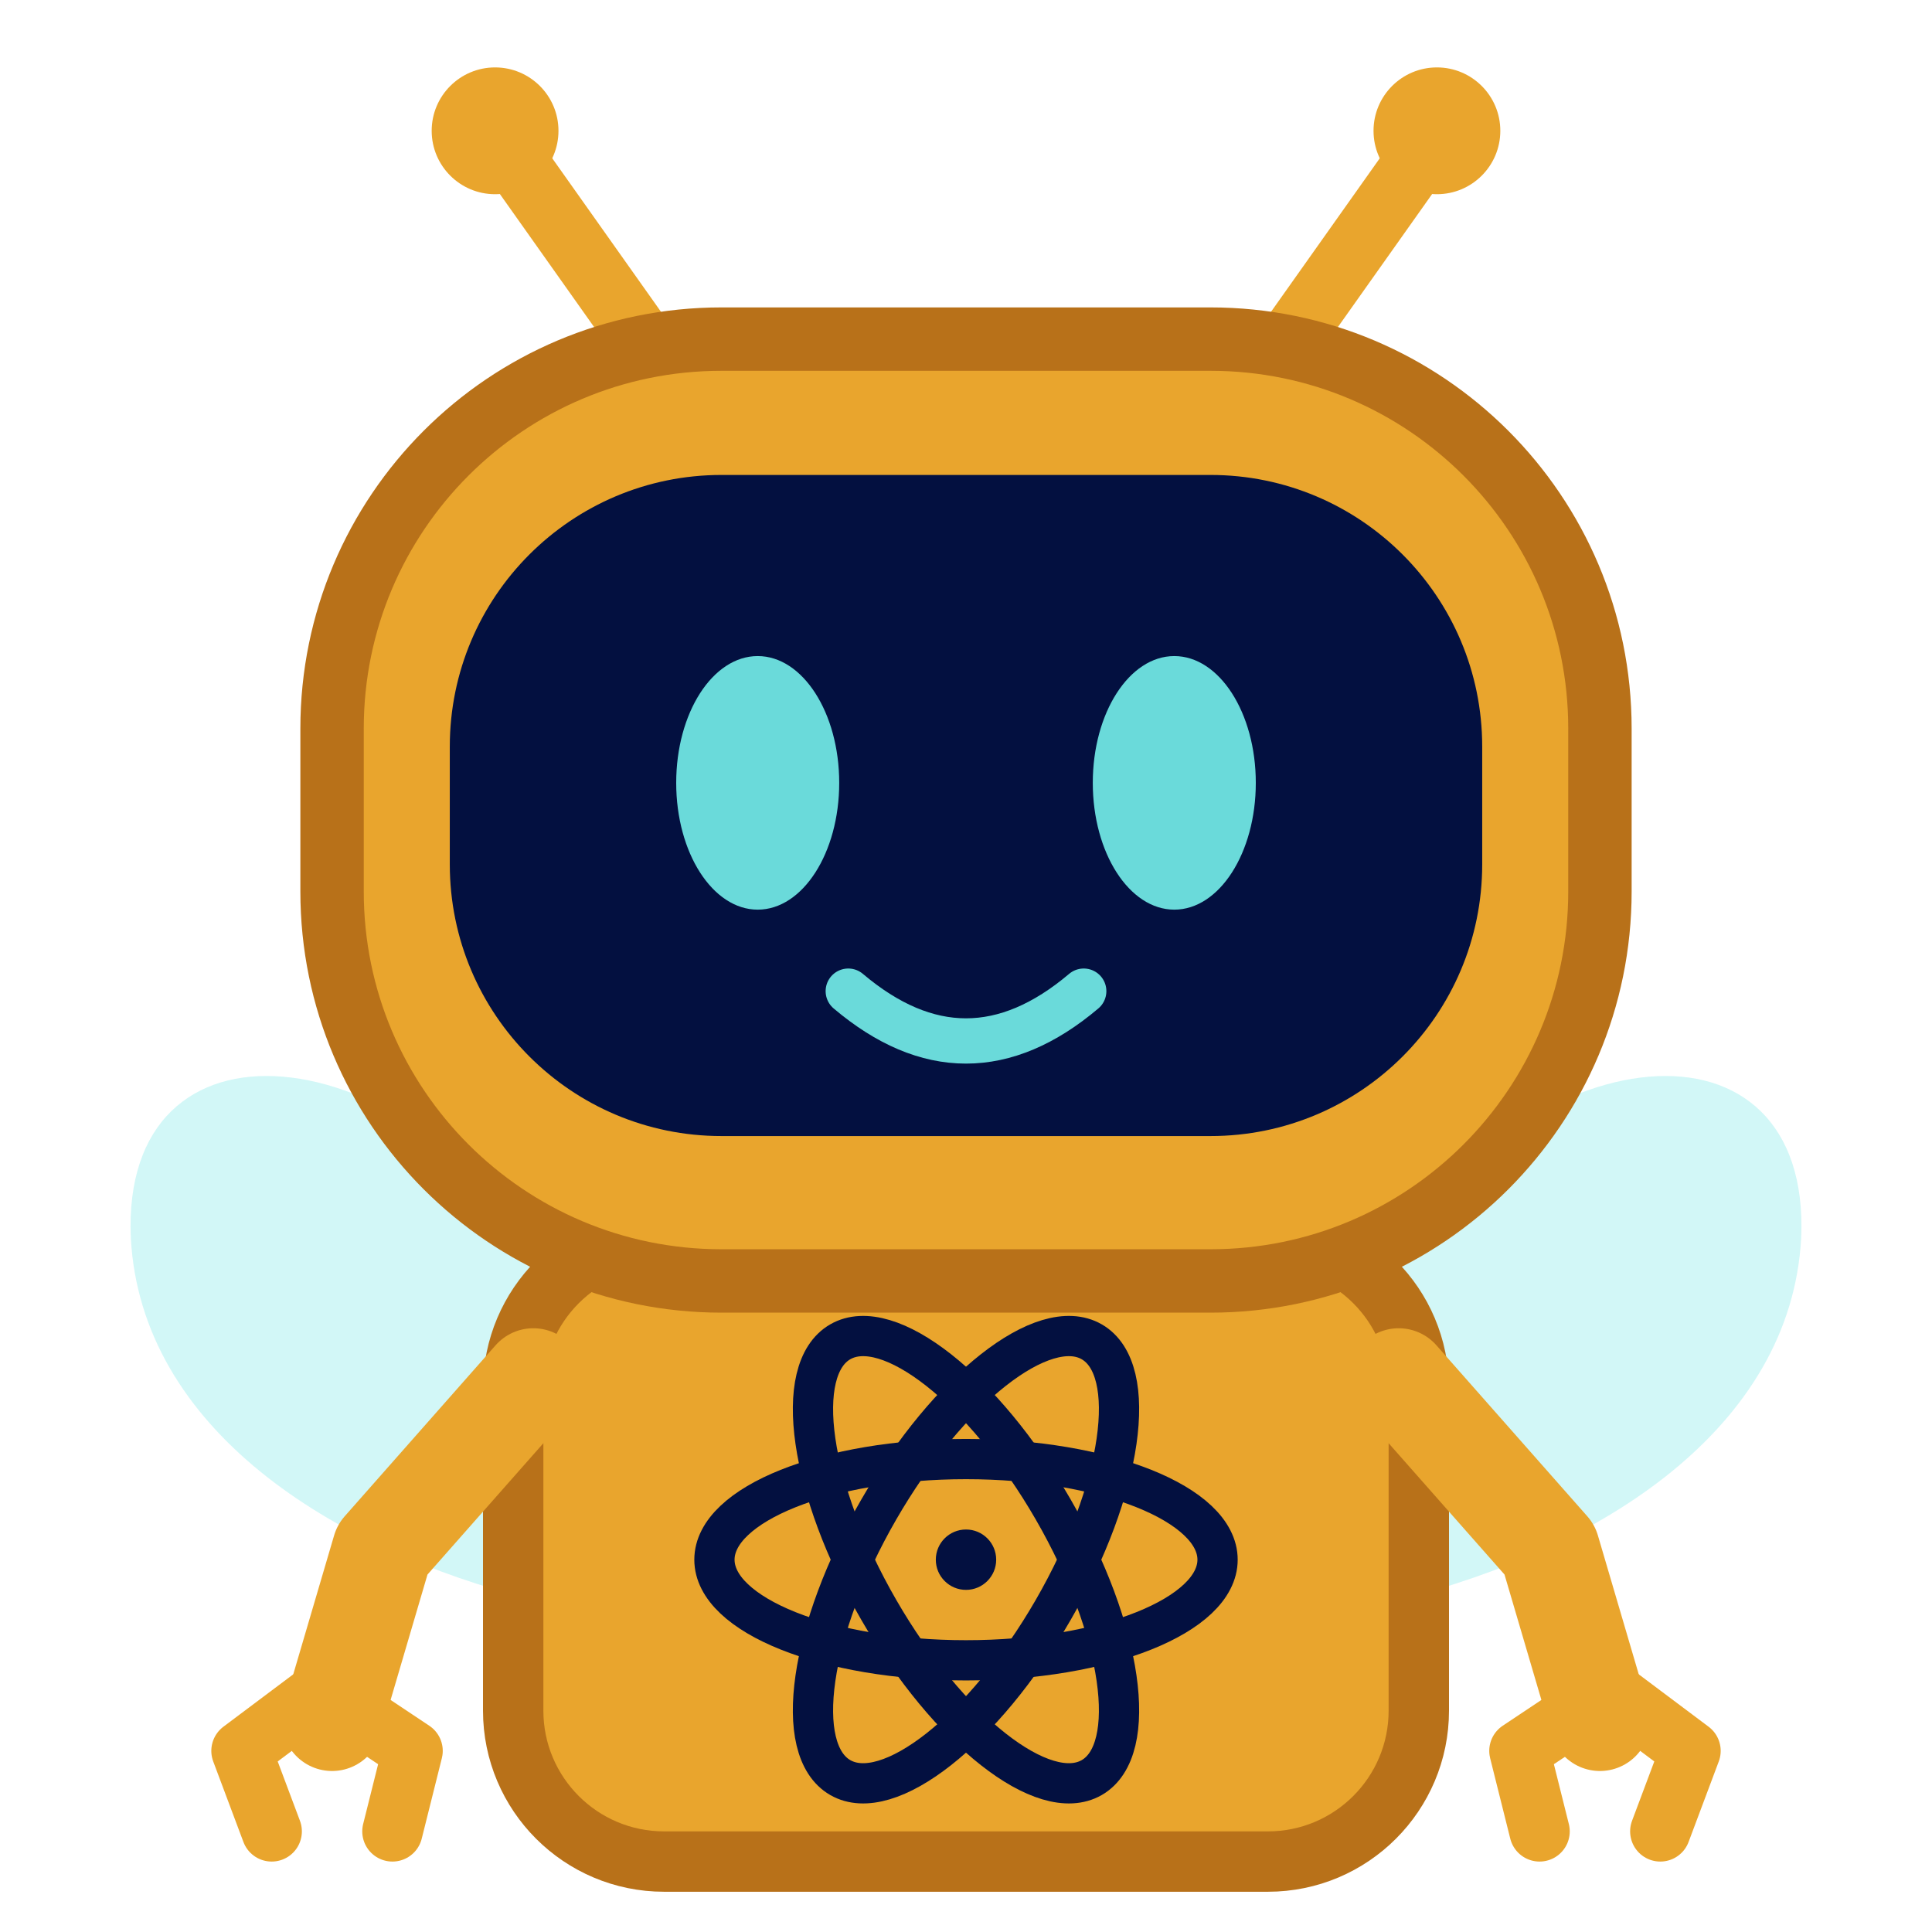
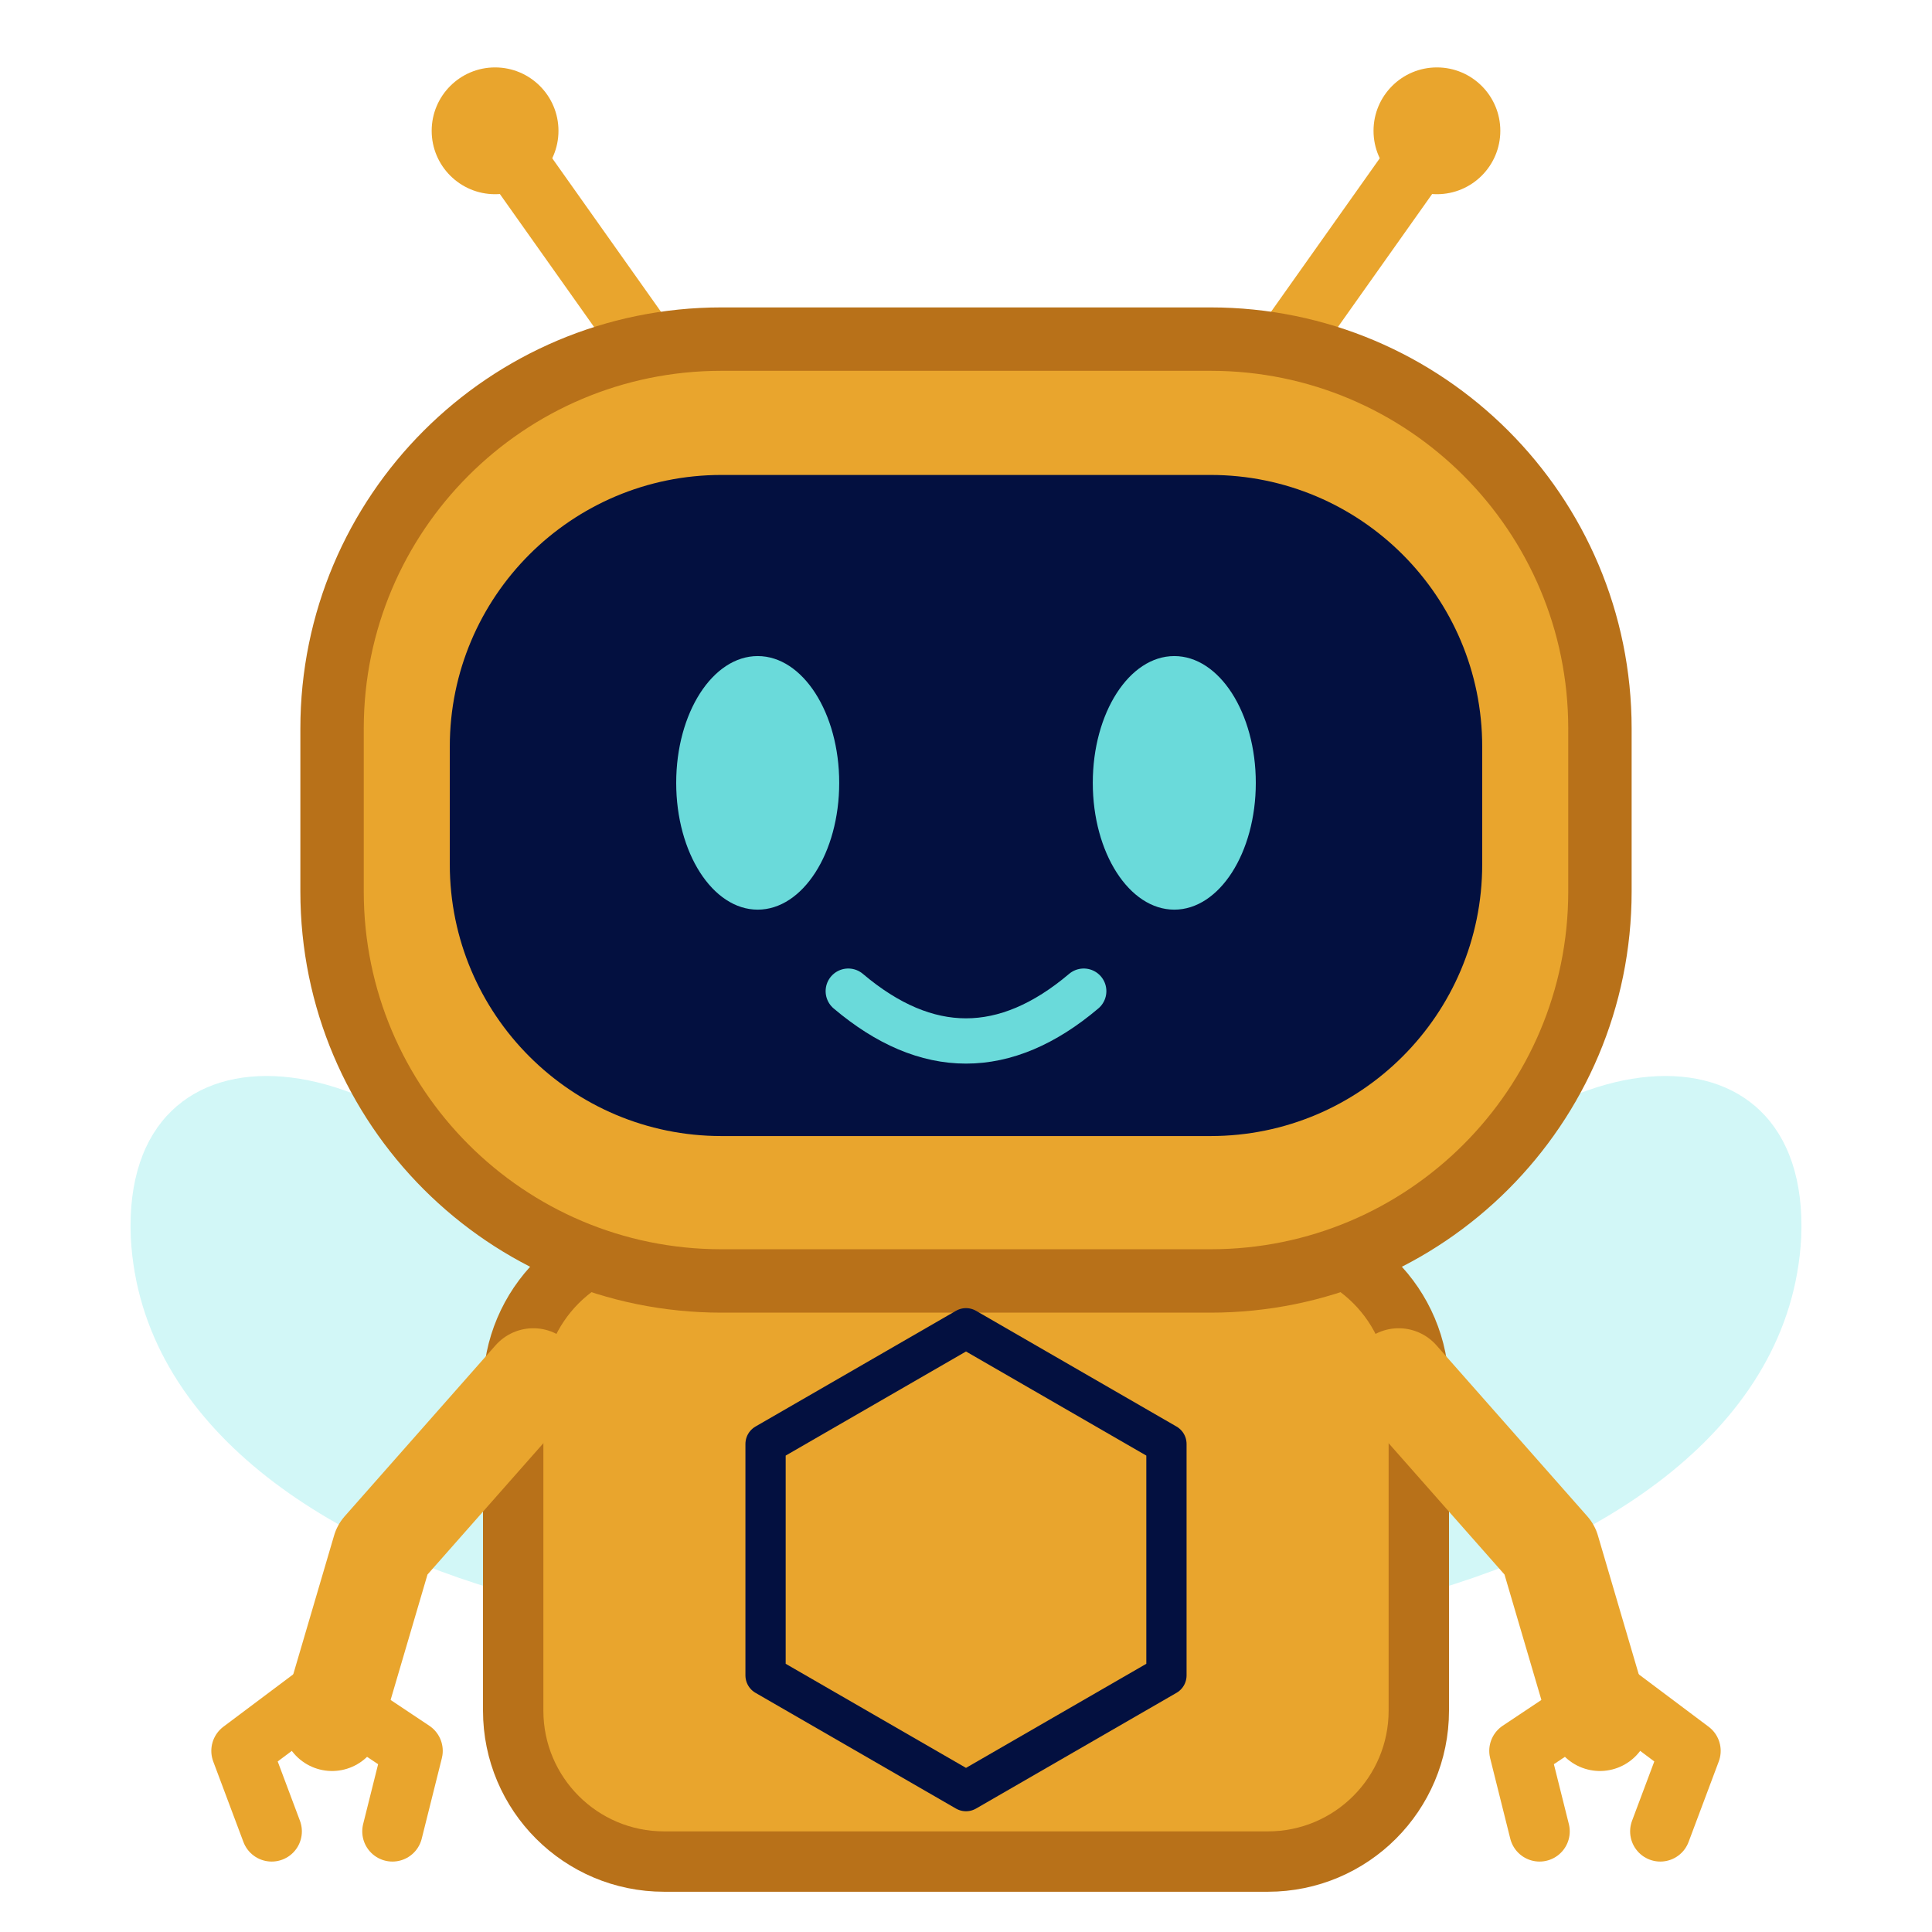
<svg xmlns="http://www.w3.org/2000/svg" width="40" height="40" viewBox="32 5 192 192">
  <g fill="#D2F7F7">
    <path d="M88 132C72 107 44 105 45 128C46 147 65 159 85 164Z" />
    <path d="M168 132C184 107 212 105 211 128C210 147 191 159 171 164Z" />
  </g>
  <rect x="83" y="128" width="90" height="62" rx="15" fill="#E9A52D" stroke="#B87119" stroke-width="6" />
  <g fill="none" stroke-linecap="round" stroke-linejoin="round">
    <path d="M85 142 70 159 65 176M171 142 186 159 191 176" stroke="#E9A52D" stroke-width="10" />
    <path d="M59 187 56 179 64 173 73 179 71 187M185 187 183 179 192 173 200 179 197 187" stroke="#E9A52D" stroke-width="6" />
  </g>
  <g transform="translate(12.8 0) scale(0.9)">
    <path d="M95 47 78 23m83 24 17-24" fill="none" stroke="#E9A52D" stroke-width="7" stroke-linecap="round" stroke-linejoin="round" />
    <circle cx="76" cy="20" r="7" fill="#E9A52D" />
    <circle cx="180" cy="20" r="7" fill="#E9A52D" />
    <rect x="58" y="43" width="140" height="104" rx="43" fill="#E9A52D" stroke="#B87119" stroke-width="7" />
    <rect x="71" y="58" width="114" height="73" rx="30" fill="#031040" />
    <ellipse cx="105" cy="92" rx="9" ry="14" fill="#6ADADA" />
    <ellipse cx="151" cy="92" rx="9" ry="14" fill="#6ADADA" />
    <path d="M115 115q13 11 26 0" fill="none" stroke="#6ADADA" stroke-width="5" stroke-linecap="round" stroke-linejoin="round" />
  </g>
-   <g transform="translate(128 160)" fill="none" stroke="#031040" stroke-width="4">
-     <ellipse rx="25" ry="10" transform="rotate(0)" />
-     <ellipse rx="25" ry="10" transform="rotate(60)" />
-     <ellipse rx="25" ry="10" transform="rotate(120)" />
-     <circle r="4" fill="#031040" stroke="#E9A52D" stroke-width="2" />
+   <g transform="translate(128 160)">
+     <polygon points="0.00,-23.00 19.92,-11.50 19.92,11.50 0.00,23.00 -19.92,11.50 -19.92,-11.50" fill="none" stroke="#031040" stroke-width="4" stroke-linejoin="round" />
  </g>
</svg>
